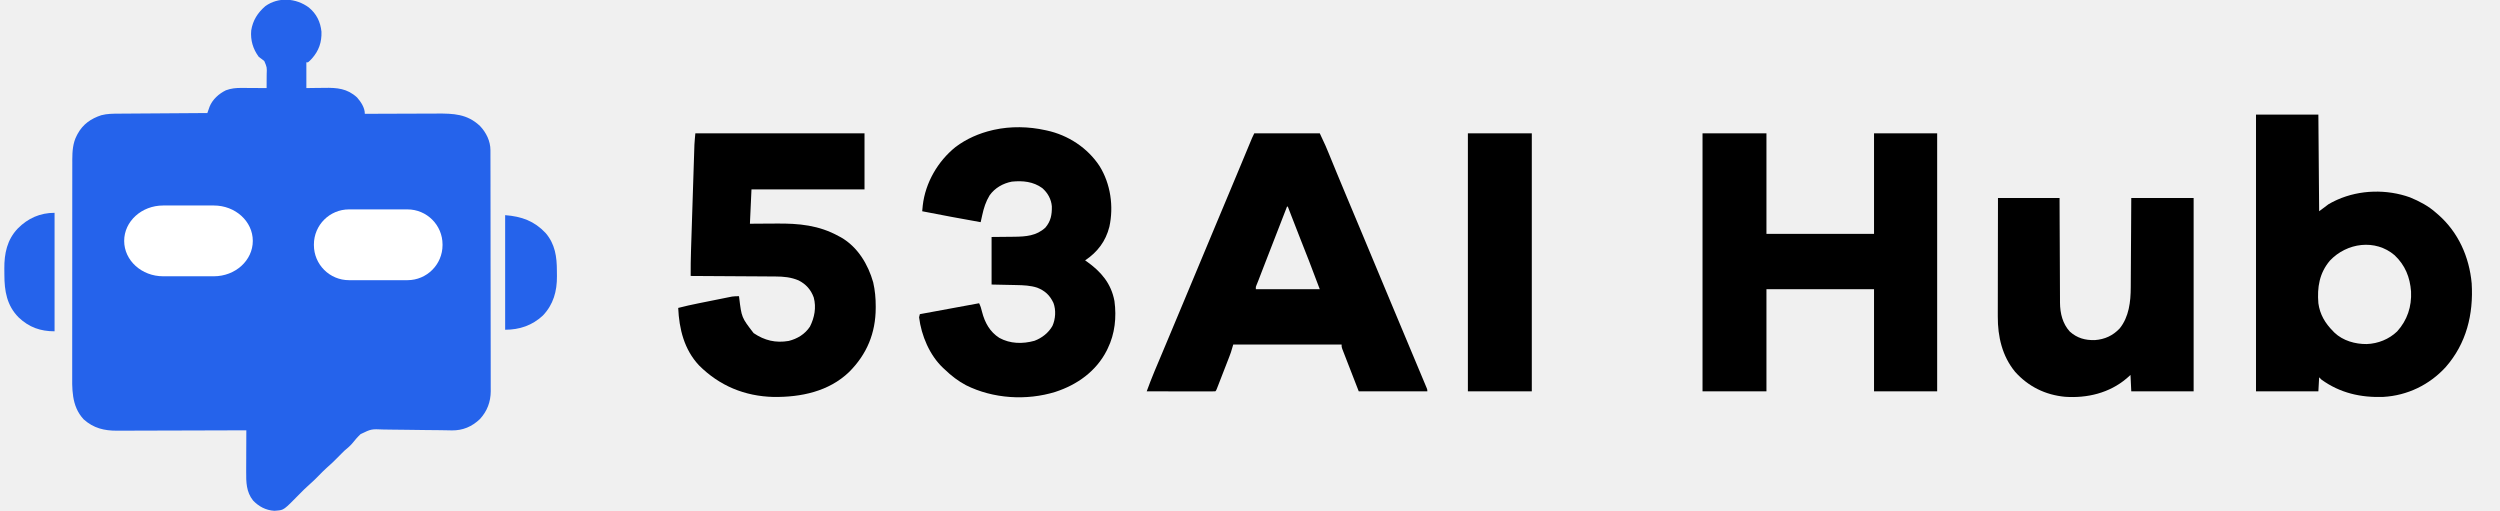
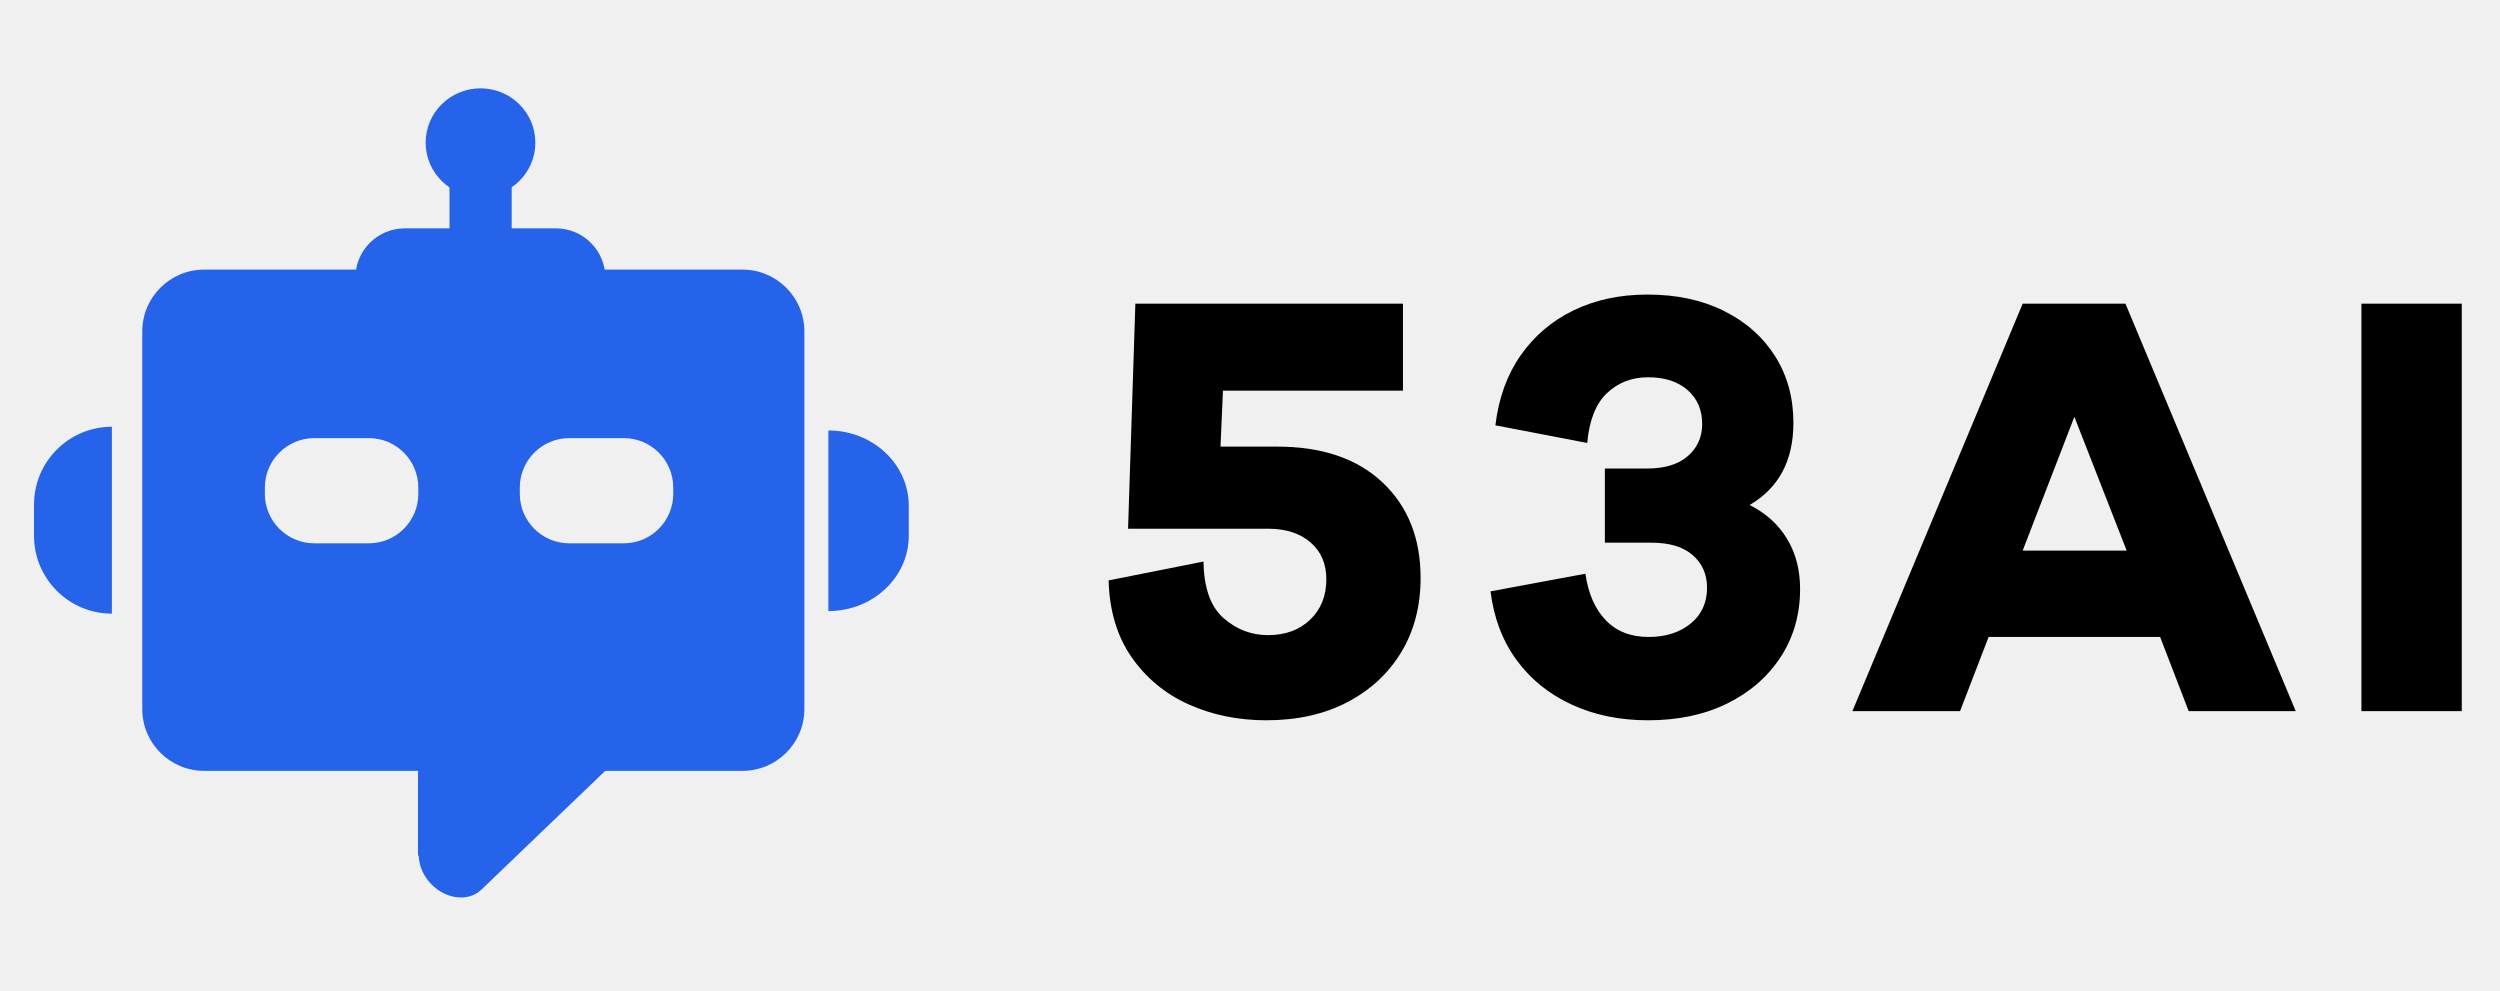
- <svg xmlns="http://www.w3.org/2000/svg" width="3207" height="655" version="1.1">
-   <g>
-     <path id="svg_1" fill="#2563EB" d="m396.129,9.562c9.878,8.098 14.956,18.487 16.254,31.184c0.412,13.43 -3.346,24.321 -12.254,34.363c-3.276,3.406 -3.276,3.406 -5.129,4.891c-0.66,0 -1.32,0 -2,0c0,10.89 0,21.78 0,33c2.893,-0.046 5.785,-0.093 8.766,-0.141c2.84,-0.031 5.68,-0.056 8.52,-0.079c1.955,-0.02 3.91,-0.047 5.865,-0.082c16.287,-0.283 29.267,0.79 41.85,12.302c5.019,5.698 10,13.099 10,21c0.58,-0.003 1.16,-0.006 1.757,-0.008c14.167,-0.067 28.333,-0.116 42.5,-0.147c6.851,-0.015 13.702,-0.036 20.553,-0.071c6.62,-0.033 13.24,-0.051 19.86,-0.058c2.517,-0.006 5.034,-0.016 7.551,-0.033c21.479,-0.133 39.143,0.412 55.555,15.966c7.896,8.354 13.336,19.276 13.357,30.886c0.004,1.133 0.009,2.265 0.014,3.432c-0,1.867 -0,1.867 -0.001,3.772c0.003,1.335 0.007,2.671 0.011,4.006c0.01,3.673 0.014,7.347 0.016,11.02c0.004,3.961 0.013,7.921 0.022,11.882c0.02,9.568 0.03,19.135 0.039,28.703c0.004,4.507 0.01,9.014 0.015,13.522c0.017,14.987 0.032,29.973 0.039,44.96c0.002,3.889 0.004,7.778 0.006,11.667c0,0.967 0.001,1.933 0.001,2.929c0.008,15.65 0.034,31.301 0.066,46.951c0.033,16.073 0.051,32.147 0.054,48.22c0.002,9.022 0.011,18.045 0.036,27.067c0.022,7.686 0.03,15.371 0.02,23.056c-0.005,3.918 -0.003,7.837 0.017,11.755c0.018,3.594 0.017,7.188 0.001,10.782c-0.003,1.902 0.013,3.803 0.03,5.705c-0.102,13.659 -4.547,25.374 -13.775,35.513c-10.22,9.81 -22.053,14.846 -36.157,14.636c-1.598,-0.039 -1.598,-0.039 -3.227,-0.079c-2.367,-0.039 -4.735,-0.078 -7.102,-0.116c-1.87,-0.035 -1.87,-0.035 -3.779,-0.071c-6.653,-0.112 -13.307,-0.148 -19.961,-0.194c-8.445,-0.059 -16.888,-0.14 -25.332,-0.328c-6.179,-0.137 -12.355,-0.208 -18.536,-0.206c-3.26,-0.001 -6.511,-0.043 -9.77,-0.146c-15.653,-0.684 -15.653,-0.684 -29.321,5.917c-3.913,3.686 -7.326,7.682 -10.669,11.884c-2.958,3.48 -6.395,6.309 -9.892,9.226c-1.425,1.366 -2.836,2.747 -4.219,4.156c-0.705,0.713 -1.41,1.426 -2.137,2.16c-0.708,0.721 -1.415,1.441 -2.145,2.184c-4.693,4.779 -9.44,9.372 -14.518,13.74c-3.485,3.094 -6.721,6.434 -9.982,9.76c-3.883,3.959 -7.763,7.851 -11.969,11.469c-4.403,3.793 -8.461,7.887 -12.531,12.031c-20.43,20.802 -20.43,20.802 -29.5,21.5c-1.578,0.124 -1.578,0.124 -3.188,0.25c-10.818,-0.709 -19.796,-5.434 -27.211,-13.238c-8.743,-10.982 -8.893,-23.602 -8.797,-36.984c0.004,-1.534 0.007,-3.068 0.009,-4.602c0.008,-4.01 0.027,-8.019 0.049,-12.029c0.021,-4.103 0.03,-8.206 0.04,-12.308c0.021,-8.029 0.055,-16.059 0.098,-24.088c-1.381,0.006 -1.381,0.006 -2.79,0.011c-22.445,0.088 -44.89,0.155 -67.334,0.196c-10.854,0.021 -21.709,0.049 -32.563,0.095c-9.465,0.04 -18.929,0.066 -28.394,0.075c-5.008,0.005 -10.015,0.017 -15.023,0.047c-4.722,0.027 -9.444,0.035 -14.166,0.03c-1.725,0.001 -3.45,0.009 -5.174,0.024c-16.676,0.142 -30.433,-3.089 -43.242,-14.539c-16.084,-17.44 -14.763,-39.494 -14.69,-61.728c0.009,-3.754 0,-7.508 -0.006,-11.262c-0.009,-7.332 -0.003,-14.664 0.009,-21.997c0.014,-8.553 0.012,-17.107 0.01,-25.66c-0.003,-15.268 0.008,-30.535 0.028,-45.803c0.019,-14.789 0.026,-29.578 0.021,-44.367c-0.006,-16.139 -0.006,-32.278 0.005,-48.417c0.001,-1.723 0.002,-3.446 0.004,-5.169c0.001,-0.848 0.001,-1.695 0.002,-2.568c0.004,-5.952 0.003,-11.904 0.002,-17.855c-0.002,-7.258 0.003,-14.516 0.018,-21.774c0.007,-3.698 0.011,-7.396 0.007,-11.094c-0.005,-4.019 0.006,-8.038 0.018,-12.057c-0.006,-1.73 -0.006,-1.73 -0.011,-3.496c0.057,-10.636 0.712,-21.341 5.772,-30.878c0.347,-0.671 0.694,-1.341 1.051,-2.032c6.825,-12.532 17.171,-19.643 30.422,-23.983c7.444,-1.96 14.73,-1.964 22.388,-2.002c1.845,-0.015 1.845,-0.015 3.727,-0.03c3.355,-0.026 6.71,-0.048 10.065,-0.068c3.513,-0.022 7.025,-0.049 10.538,-0.076c6.644,-0.05 13.288,-0.095 19.931,-0.138c7.567,-0.049 15.134,-0.104 22.701,-0.16c15.559,-0.114 31.117,-0.221 46.676,-0.323c0.257,-0.745 0.514,-1.49 0.778,-2.257c0.346,-0.983 0.693,-1.965 1.05,-2.978c0.339,-0.972 0.679,-1.943 1.028,-2.944c3.8,-9.376 11.953,-16.586 20.894,-20.997c6.849,-2.509 12.991,-3.105 20.219,-3.02c1.381,0.004 1.381,0.004 2.791,0.009c2.914,0.011 5.827,0.036 8.741,0.062c1.987,0.01 3.974,0.019 5.961,0.027c4.846,0.022 9.693,0.056 14.539,0.098c0.08,-4.412 0.1,-8.82 0.067,-13.232c-0.003,-1.497 0.01,-2.995 0.039,-4.492c0.365,-8.931 0.365,-8.931 -3.042,-16.879c-2.271,-1.952 -4.627,-3.659 -7.064,-5.397c-7.49,-10.116 -10.82,-21.331 -9.754,-33.902c2.05,-12.935 8.324,-22.78 18.184,-31.27c17.013,-12.1 39.358,-10.259 55.699,1.734z" />
-     <path id="svg_2" fill="#000000" d="m2184,171c27.06,0 54.12,0 82,0c0,42.57 0,85.14 0,129c45.54,0 91.08,0 138,0c0,-42.57 0,-85.14 0,-129c26.73,0 53.46,0 81,0c0,109.23 0,218.46 0,331c-26.73,0 -53.46,0 -81,0c0,-43.23 0,-86.46 0,-131c-45.54,0 -91.08,0 -138,0c0,43.23 0,86.46 0,131c-27.06,0 -54.12,0 -82,0c0,-109.23 0,-218.46 0,-331z" />
-     <path id="svg_3" fill="#000000" d="m2894,147c26.4,0 52.8,0 80,0c0.33,40.92 0.66,81.84 1,124c3.96,-2.97 7.92,-5.94 12,-9c3.043,-1.745 5.899,-3.308 9.062,-4.75c0.805,-0.371 1.611,-0.741 2.44,-1.123c28.893,-12.82 63.378,-13.582 93.06,-2.939c12.134,5.007 23.626,11.018 33.438,19.812c1.259,1.081 1.259,1.081 2.543,2.184c25.973,22.673 40.045,54.364 43.145,88.379c2.357,39.634 -6.726,76.958 -33.271,107.244c-20.743,22.782 -49.223,36.604 -80.041,38.341c-28.958,1.06 -55.647,-5.013 -79.376,-22.148c-0.99,-0.99 -1.98,-1.98 -3,-3c-0.33,5.94 -0.66,11.88 -1,18c-26.4,0 -52.8,0 -80,0c0,-117.15 0,-234.3 0,-355zm94.82,187.309c-13.566,15.998 -16.469,34.328 -14.82,54.691c1.974,14.561 8.792,25.756 19,36c0.812,0.847 0.812,0.847 1.641,1.711c10.894,10.399 26.74,14.819 41.433,14.639c14.362,-0.508 28.558,-6.164 38.97,-16.189c13.004,-14.354 18.786,-31.884 17.859,-51.195c-1.36,-18.342 -7.573,-33.777 -21.086,-46.555c-24.742,-21.173 -61.306,-16.074 -82.996,6.898z" />
-     <path id="svg_4" fill="#000000" d="m1609,171c27.72,0 55.44,0 84,0c8.032,17.211 8.032,17.211 11.207,25.016c0.544,1.324 0.544,1.324 1.099,2.674c0.772,1.879 1.543,3.759 2.312,5.64c2.083,5.093 4.179,10.18 6.273,15.268c0.427,1.039 0.855,2.078 1.295,3.149c4.251,10.331 8.557,20.639 12.877,30.941c0.369,0.881 0.738,1.761 1.119,2.669c1.864,4.447 3.729,8.893 5.594,13.339c3.704,8.829 7.402,17.661 11.1,26.492c0.368,0.879 0.736,1.758 1.116,2.664c6.444,15.39 12.863,30.791 19.277,46.193c5.939,14.261 11.89,28.518 17.857,42.768c0.368,0.88 0.737,1.759 1.116,2.666c2.586,6.174 5.172,12.348 7.759,18.522c4.811,11.483 9.621,22.967 14.424,34.454c2.102,5.025 4.206,10.05 6.312,15.073c2.344,5.59 4.685,11.182 7.024,16.774c0.906,2.166 1.814,4.331 2.723,6.496c1.262,3.005 2.519,6.012 3.775,9.02c0.38,0.903 0.761,1.806 1.152,2.736c0.343,0.824 0.686,1.648 1.039,2.496c0.301,0.719 0.602,1.437 0.912,2.178c0.638,1.773 0.638,1.773 0.638,3.773c-29.04,0 -58.08,0 -88,0c-3.63,-9.343 -7.26,-18.686 -11,-28.312c-1.723,-4.423 -1.723,-4.423 -3.48,-8.935c-0.903,-2.33 -1.805,-4.66 -2.707,-6.991c-0.475,-1.215 -0.95,-2.431 -1.439,-3.683c-0.447,-1.157 -0.893,-2.314 -1.354,-3.506c-0.391,-1.006 -0.782,-2.012 -1.184,-3.048c-0.835,-2.525 -0.835,-2.525 -0.835,-5.525c-45.87,0 -91.74,0 -139,0c-0.99,3.3 -1.98,6.6 -3,10c-0.662,1.882 -1.347,3.757 -2.069,5.617c-0.377,0.977 -0.754,1.954 -1.142,2.961c-0.397,1.017 -0.794,2.034 -1.203,3.082c-0.415,1.071 -0.83,2.142 -1.258,3.246c-0.871,2.244 -1.743,4.486 -2.617,6.729c-1.344,3.447 -2.68,6.897 -4.016,10.348c-0.849,2.184 -1.697,4.369 -2.547,6.553c-0.401,1.035 -0.802,2.071 -1.215,3.137c-0.371,0.949 -0.741,1.897 -1.123,2.875c-0.326,0.838 -0.653,1.676 -0.989,2.54c-0.821,1.913 -0.821,1.913 -1.821,2.913c-2.739,0.095 -5.452,0.126 -8.192,0.114c-0.858,0 -1.717,0 -2.601,0c-2.852,-0.001 -5.703,-0.009 -8.555,-0.016c-1.972,-0.002 -3.943,-0.003 -5.915,-0.004c-5.2,-0.004 -10.4,-0.014 -15.6,-0.025c-5.302,-0.01 -10.604,-0.015 -15.905,-0.02c-10.411,-0.011 -20.822,-0.028 -31.232,-0.049c3.17,-8.54 6.337,-17.067 9.891,-25.457c0.342,-0.814 0.684,-1.628 1.036,-2.467c1.105,-2.631 2.214,-5.259 3.324,-7.888c0.793,-1.887 1.586,-3.773 2.379,-5.66c1.641,-3.906 3.284,-7.812 4.928,-11.717c3.455,-8.211 6.892,-16.43 10.33,-24.648c1.873,-4.477 3.747,-8.954 5.621,-13.431c0.372,-0.888 0.743,-1.776 1.126,-2.691c2.229,-5.325 4.459,-10.649 6.689,-15.974c8.245,-19.681 16.474,-39.368 24.676,-59.066c6.361,-15.277 12.733,-30.549 19.125,-45.812c0.368,-0.88 0.737,-1.759 1.116,-2.666c2.954,-7.053 5.908,-14.105 8.863,-21.157c2.22,-5.299 4.44,-10.598 6.659,-15.897c0.737,-1.76 1.474,-3.52 2.212,-5.28c4.524,-10.802 9.036,-21.609 13.533,-32.422c0.459,-1.104 0.919,-2.209 1.392,-3.346c2.245,-5.395 4.488,-10.791 6.728,-16.188c0.811,-1.951 1.623,-3.902 2.434,-5.853c0.37,-0.893 0.74,-1.785 1.121,-2.705c0.343,-0.824 0.686,-1.647 1.039,-2.496c0.297,-0.714 0.593,-1.428 0.899,-2.164c0.889,-2.037 1.885,-4.026 2.879,-6.014zm42,94c-10.104,25.803 -20.123,51.638 -30.089,77.495c-0.708,1.836 -1.416,3.673 -2.124,5.509c-0.872,2.262 -1.744,4.524 -2.615,6.787c-0.584,1.515 -0.584,1.515 -1.179,3.06c-0.338,0.878 -0.676,1.756 -1.025,2.66c-0.669,1.719 -1.368,3.427 -2.093,5.124c-1.049,2.414 -1.049,2.414 -0.875,5.366c27.06,0 54.12,0 82,0c-6.811,-18.248 -6.811,-18.248 -13.832,-36.41c-0.399,-1.016 -0.799,-2.031 -1.21,-3.078c-0.833,-2.119 -1.667,-4.237 -2.502,-6.355c-2.178,-5.527 -4.35,-11.057 -6.523,-16.587c-0.425,-1.082 -0.85,-2.164 -1.289,-3.279c-3.659,-9.316 -7.288,-18.643 -10.895,-27.979c-0.252,-0.653 -0.505,-1.306 -0.765,-1.98c-1.33,-3.444 -2.659,-6.888 -3.985,-10.333c-0.33,0 -0.66,0 -1,0z" />
-     <path id="svg_5" fill="#000000" d="m892,171c71.61,0 143.22,0 217,0c0,23.76 0,47.52 0,72c-47.85,0 -95.7,0 -145,0c-0.66,14.52 -1.32,29.04 -2,44c4.255,-0.035 8.51,-0.07 12.895,-0.105c3.45,-0.019 6.901,-0.036 10.351,-0.05c3.611,-0.016 7.221,-0.036 10.831,-0.071c28.746,-0.268 54.428,2.104 79.923,16.226c0.963,0.509 1.926,1.018 2.918,1.543c21.306,12.242 34.721,34.61 41.223,57.68c2.346,10.311 3.249,20.199 3.234,30.777c-0.001,0.677 -0.001,1.354 -0.002,2.052c-0.119,32.237 -11.281,59.3 -34.109,82.121c-26.105,25.103 -61.889,32.427 -96.928,32.038c-37.09,-0.915 -69.391,-14.308 -95.582,-40.453c-19.106,-20.335 -25.552,-46.776 -26.754,-73.758c8.646,-2.248 17.328,-4.162 26.086,-5.918c1.314,-0.265 2.627,-0.529 3.941,-0.794c2.727,-0.549 5.455,-1.096 8.183,-1.641c3.484,-0.697 6.967,-1.402 10.449,-2.108c2.702,-0.547 5.404,-1.089 8.107,-1.629c1.905,-0.382 3.809,-0.769 5.713,-1.157c1.162,-0.231 2.324,-0.461 3.521,-0.699c1.016,-0.204 2.033,-0.408 3.08,-0.619c3.016,-0.45 5.874,-0.512 8.919,-0.435c0.105,0.86 0.105,0.86 0.212,1.737c3.103,25.585 3.103,25.585 18.538,45.575c14.031,9.51 28.359,12.905 45.043,10.035c11.168,-2.838 20.747,-8.617 27.207,-18.348c5.863,-11.695 8.313,-24.492 4.875,-37.375c-3.552,-9.916 -9.944,-17.088 -19.324,-21.875c-9.697,-4.141 -19.339,-5.048 -29.793,-5.069c-1.182,-0.01 -2.363,-0.02 -3.581,-0.03c-3.874,-0.031 -7.748,-0.048 -11.622,-0.065c-2.699,-0.018 -5.397,-0.038 -8.096,-0.059c-6.357,-0.047 -12.714,-0.083 -19.07,-0.117c-7.243,-0.038 -14.486,-0.088 -21.729,-0.138c-14.886,-0.103 -29.773,-0.192 -44.659,-0.273c-0.054,-11.006 0.08,-21.983 0.443,-32.984c0.048,-1.512 0.095,-3.023 0.143,-4.535c0.128,-4.047 0.259,-8.094 0.391,-12.141c0.11,-3.397 0.219,-6.795 0.328,-10.192c0.256,-8.016 0.516,-16.033 0.777,-24.049c0.268,-8.239 0.532,-16.479 0.794,-24.719c0.226,-7.112 0.455,-14.224 0.685,-21.336c0.137,-4.232 0.274,-8.463 0.408,-12.695c0.126,-3.975 0.255,-7.949 0.387,-11.923c0.047,-1.45 0.094,-2.9 0.139,-4.35c0.062,-1.994 0.129,-3.989 0.196,-5.983c0.036,-1.111 0.072,-2.222 0.109,-3.366c0.265,-4.918 0.755,-9.822 1.201,-14.727z" />
-     <path id="svg_6" fill="#000000" d="m1341,167c0.981,0.209 0.981,0.209 1.982,0.422c27.2,5.917 52.176,22.219 67.514,45.603c14.195,22.789 18.333,51.762 12.597,77.916c-4.675,18.526 -15.258,32.502 -31.094,43.059c0.678,0.473 1.356,0.946 2.055,1.434c18.432,13.097 31.326,28.085 35.564,50.757c2.814,20.716 0.609,41.976 -8.618,60.809c-0.429,0.897 -0.859,1.794 -1.301,2.719c-13.58,26.625 -37.969,43.904 -65.847,52.976c-37.017,11.486 -79.946,8.845 -114.709,-8.556c-10.099,-5.366 -18.952,-12.181 -27.143,-20.139c-1.025,-0.932 -1.025,-0.932 -2.07,-1.883c-17.398,-16.306 -28.083,-41.733 -30.93,-65.117c0.495,-1.98 0.495,-1.98 1,-4c25.08,-4.62 50.16,-9.24 76,-14c1.889,3.778 2.78,6.917 3.75,11c3.52,13.73 9.956,25.622 22.188,33.438c14.009,7.653 29.842,7.928 45.027,3.746c9.478,-3.491 18.091,-10.191 23.102,-19.074c4.005,-8.9 4.732,-20.322 1.309,-29.484c-4.647,-9.842 -10.718,-15.623 -20.926,-19.625c-8.649,-2.798 -17.486,-3.144 -26.516,-3.316c-1.225,-0.028 -1.225,-0.028 -2.474,-0.057c-3.007,-0.068 -6.014,-0.128 -9.022,-0.19c-10.117,-0.217 -10.117,-0.217 -20.438,-0.438c0,-20.13 0,-40.26 0,-61c22.188,-0.25 22.188,-0.25 29.106,-0.298c14.867,-0.194 28.383,-1.108 39.894,-11.702c7.036,-8.265 8.481,-16.593 8.312,-27.273c-0.776,-9.249 -5.276,-17.323 -12.242,-23.414c-11.535,-8.45 -25.234,-9.732 -39.07,-8.312c-11.301,2.134 -21.824,8.108 -28.508,17.559c-4.909,8.032 -7.509,16.293 -9.492,25.441c-0.36,1.623 -0.721,3.245 -1.082,4.867c-0.306,1.378 -0.612,2.755 -0.918,4.133c-25.061,-4.343 -50.027,-9.181 -75,-14c0.149,-1.58 0.3,-3.16 0.452,-4.739c0.084,-0.88 0.168,-1.76 0.254,-2.666c3.294,-29.159 19.361,-56.786 42.115,-75.057c14.008,-10.537 30.163,-17.572 47.178,-21.537c0.697,-0.164 1.394,-0.327 2.112,-0.496c21.254,-4.724 44.686,-4.256 65.888,0.496z" />
-     <path id="svg_7" fill="#000000" d="m2563,254c26.07,0 52.14,0 79,0c0.037,10.34 0.075,20.679 0.113,31.332c0.03,6.558 0.061,13.116 0.096,19.674c0.054,10.405 0.106,20.809 0.137,31.214c0.023,7.579 0.057,15.157 0.102,22.736c0.024,4.009 0.043,8.019 0.049,12.028c0.006,3.781 0.026,7.563 0.057,11.344c0.013,2.034 0.011,4.068 0.009,6.102c0.137,13.464 3.283,26.796 12.648,36.977c9.415,8.387 19.648,11.172 32.008,10.875c12.777,-0.95 23.161,-5.655 31.969,-15.031c11.853,-14.714 14.097,-34.219 14.131,-52.476c0.01,-1.25 0.02,-2.501 0.03,-3.789c0.025,-3.383 0.042,-6.767 0.055,-10.15c0.016,-3.553 0.043,-7.105 0.068,-10.658c0.047,-6.707 0.083,-13.415 0.117,-20.122c0.046,-9.078 0.106,-18.156 0.166,-27.234c0.094,-14.274 0.167,-28.547 0.244,-42.821c26.4,0 52.8,0 80,0c0,81.84 0,163.68 0,248c-26.4,0 -52.8,0 -80,0c-0.33,-6.93 -0.66,-13.86 -1,-21c-1.65,1.464 -3.3,2.929 -5,4.438c-22.089,18.729 -50.498,25.524 -79,23.562c-25.207,-2.38 -47.04,-13.102 -64,-32c-16.639,-20.215 -22.35,-45.282 -22.227,-70.876c0.001,-1.667 0,-3.334 -0.001,-5c-0.001,-4.489 0.011,-8.978 0.025,-13.466c0.013,-4.705 0.014,-9.409 0.016,-14.114c0.006,-8.893 0.023,-17.785 0.043,-26.678c0.027,-12.028 0.037,-24.056 0.049,-36.084c0.019,-18.928 0.059,-37.855 0.095,-56.782z" />
-     <path id="svg_8" fill="#000000" d="m1883,171c27.06,0 54.12,0 82,0c0,109.23 0,218.46 0,331c-27.06,0 -54.12,0 -82,0c0,-109.23 0,-218.46 0,-331z" />
-     <path id="svg_9" fill="#2563EB" d="m70,273c0,50.16 0,100.32 0,152c-18.181,0 -32.735,-5.165 -45.989,-17.723c-15.276,-15.318 -18.386,-34.058 -18.382,-54.67c-0.004,-2.706 -0.041,-5.41 -0.079,-8.115c-0.125,-19.292 3.525,-36.936 17.214,-51.332c12.984,-13.153 28.685,-20.161 47.236,-20.161z" />
-     <path id="svg_10" fill="#2563EB" d="m648,276c21.245,1.634 37.344,7.461 52,23c12.073,14.221 14.374,30.359 14.371,48.332c0.004,2.335 0.041,4.668 0.079,7.002c0.144,19.104 -4.525,36.33 -18.078,50.455c-13.665,12.742 -29.971,18.211 -48.371,18.211c0,-48.51 0,-97.02 0,-147z" />
-     <rect stroke="null" rx="50" id="svg_11" height="90.798" width="165.002" y="263.61" x="159.295" fill="#ffffff" />
-     <rect stroke="null" rx="45" id="svg_12" height="90.798" width="165.002" y="268.61" x="402.68" fill="#ffffff" />
+ <svg xmlns="http://www.w3.org/2000/svg" id="logo" width="202" height="80" viewBox="0 0 2020 800">
+   <defs>
+     <style>
+       .cls-1, .cls-2 {
+         fill: #2563eb;
+       }
+ 
+       .cls-1, .cls-3 {
+         fill-rule: evenodd;
+       }
+     </style>
+   </defs>
+   <g id="icon_拷贝" data-name="icon 拷贝">
+     <path id="圆角矩形_15_拷贝" data-name="圆角矩形 15 拷贝" class="cls-1" d="M164.937,217.844h435a50,50,0,0,1,50,50v305a50,50,0,0,1-50,50h-435a50,50,0,0,1-50-50v-305A50,50,0,0,1,164.937,217.844ZM460,354h44a40,40,0,0,1,40,40v5a40,40,0,0,1-40,40H460a40,40,0,0,1-40-40v-5A40,40,0,0,1,460,354Zm-206,0h44a40,40,0,0,1,40,40v5a40,40,0,0,1-40,40H254a40,40,0,0,1-40-40v-5A40,40,0,0,1,254,354Z" />
+     <rect id="圆角矩形_11" data-name="圆角矩形 11" class="cls-2" x="337.75" y="553.844" width="62.781" height="138.437" rx="1.94" ry="1.94" />
+     <path id="圆角矩形_11_拷贝" data-name="圆角矩形 11 拷贝" class="cls-1" d="M491.613,576.778c12.026,12.539,13.334,30.8,2.92,40.791l-105.6,101.285c-10.415,9.989-28.607,7.922-40.634-4.617s-13.334-30.8-2.92-40.79l105.6-101.286C461.394,562.172,479.586,564.239,491.613,576.778Z" />
+     <rect id="圆角矩形_10" data-name="圆角矩形 10" class="cls-2" x="287.125" y="184.5" width="202" height="88" rx="40" ry="40" />
+     <rect id="矩形_2" data-name="矩形 2" class="cls-2" x="363.219" y="146.344" width="50.219" height="125.75" />
+     <ellipse id="椭圆_7" data-name="椭圆 7" class="cls-2" cx="388.25" cy="115.25" rx="44.312" ry="43.875" />
+     <path id="圆角矩形_14_拷贝" data-name="圆角矩形 14 拷贝" class="cls-1" d="M90.4,344.818a62.919,62.919,0,0,0-62.919,62.919v25.168A62.919,62.919,0,0,0,90.4,495.824" />
+     <path id="圆角矩形_14_拷贝_2" data-name="圆角矩形 14 拷贝 2" class="cls-1" d="M669.332,347.811c35.87,0,64.948,27.224,64.948,60.807v24.323c0,33.583-29.078,60.808-64.948,60.808" />
  </g>
+   <path id="_53AI" data-name="53AI" class="cls-3" d="M988.139,315.649H1133.59v-70.27H917.378l-5.9,181.818H1024.5q21.615,0,34.4,11.056t12.78,29.73q0,20.156-13.02,32.678-13.035,12.531-34.16,12.531-20.145,0-35.869-13.759t-16.216-45.7l-76.659,15.234q0.98,36.855,18.673,62.162a110.31,110.31,0,0,0,46.192,38.083q28.494,12.774,62.409,12.777,37.83,0,65.85-14.742,28-14.742,43.49-40.541,15.465-25.8,15.47-59.705,0-48.153-30.71-77.15t-85.26-28.992h-45.7Zm460.931,26.044q0-30.462-14.74-53.808t-41.28-36.609q-26.535-13.267-61.92-13.268-33.42,0-59.7,12.776a109.766,109.766,0,0,0-42.76,36.364q-16.47,23.587-20.39,56.511l74.2,14.25q2.46-27.514,15.97-40.294t33.17-12.777q20.145,0,31.94,10.32t11.8,27.518q0,15.732-11.55,25.8t-32.68,10.073h-34.4V438.5h37.84q21.615,0,33.17,10.074,11.535,10.077,11.55,26.29,0,18.185-13.27,28.992t-33.91,10.811q-21.63,0-34.64-13.513t-16.46-37.593l-76.66,14.251q3.93,31.949,20.88,55.283,16.965,23.344,44.48,36.117t61.91,12.777q36.36,0,63.88-13.514t43.25-37.592q15.72-24.07,15.72-55.037,0-23.091-10.56-40.54-10.575-17.437-30.22-27.273,35.37-20.638,35.38-66.339h0Zm268.3-96.314h-83.05L1496.73,574.617h86.98l23.09-59.951h138.58l23.09,59.951h86.49Zm-83.05,199.508,41.77-108.108,42.26,108.108h-84.03Zm354.79-199.508h-81.08V574.617h81.08V245.379Z" />
</svg>
